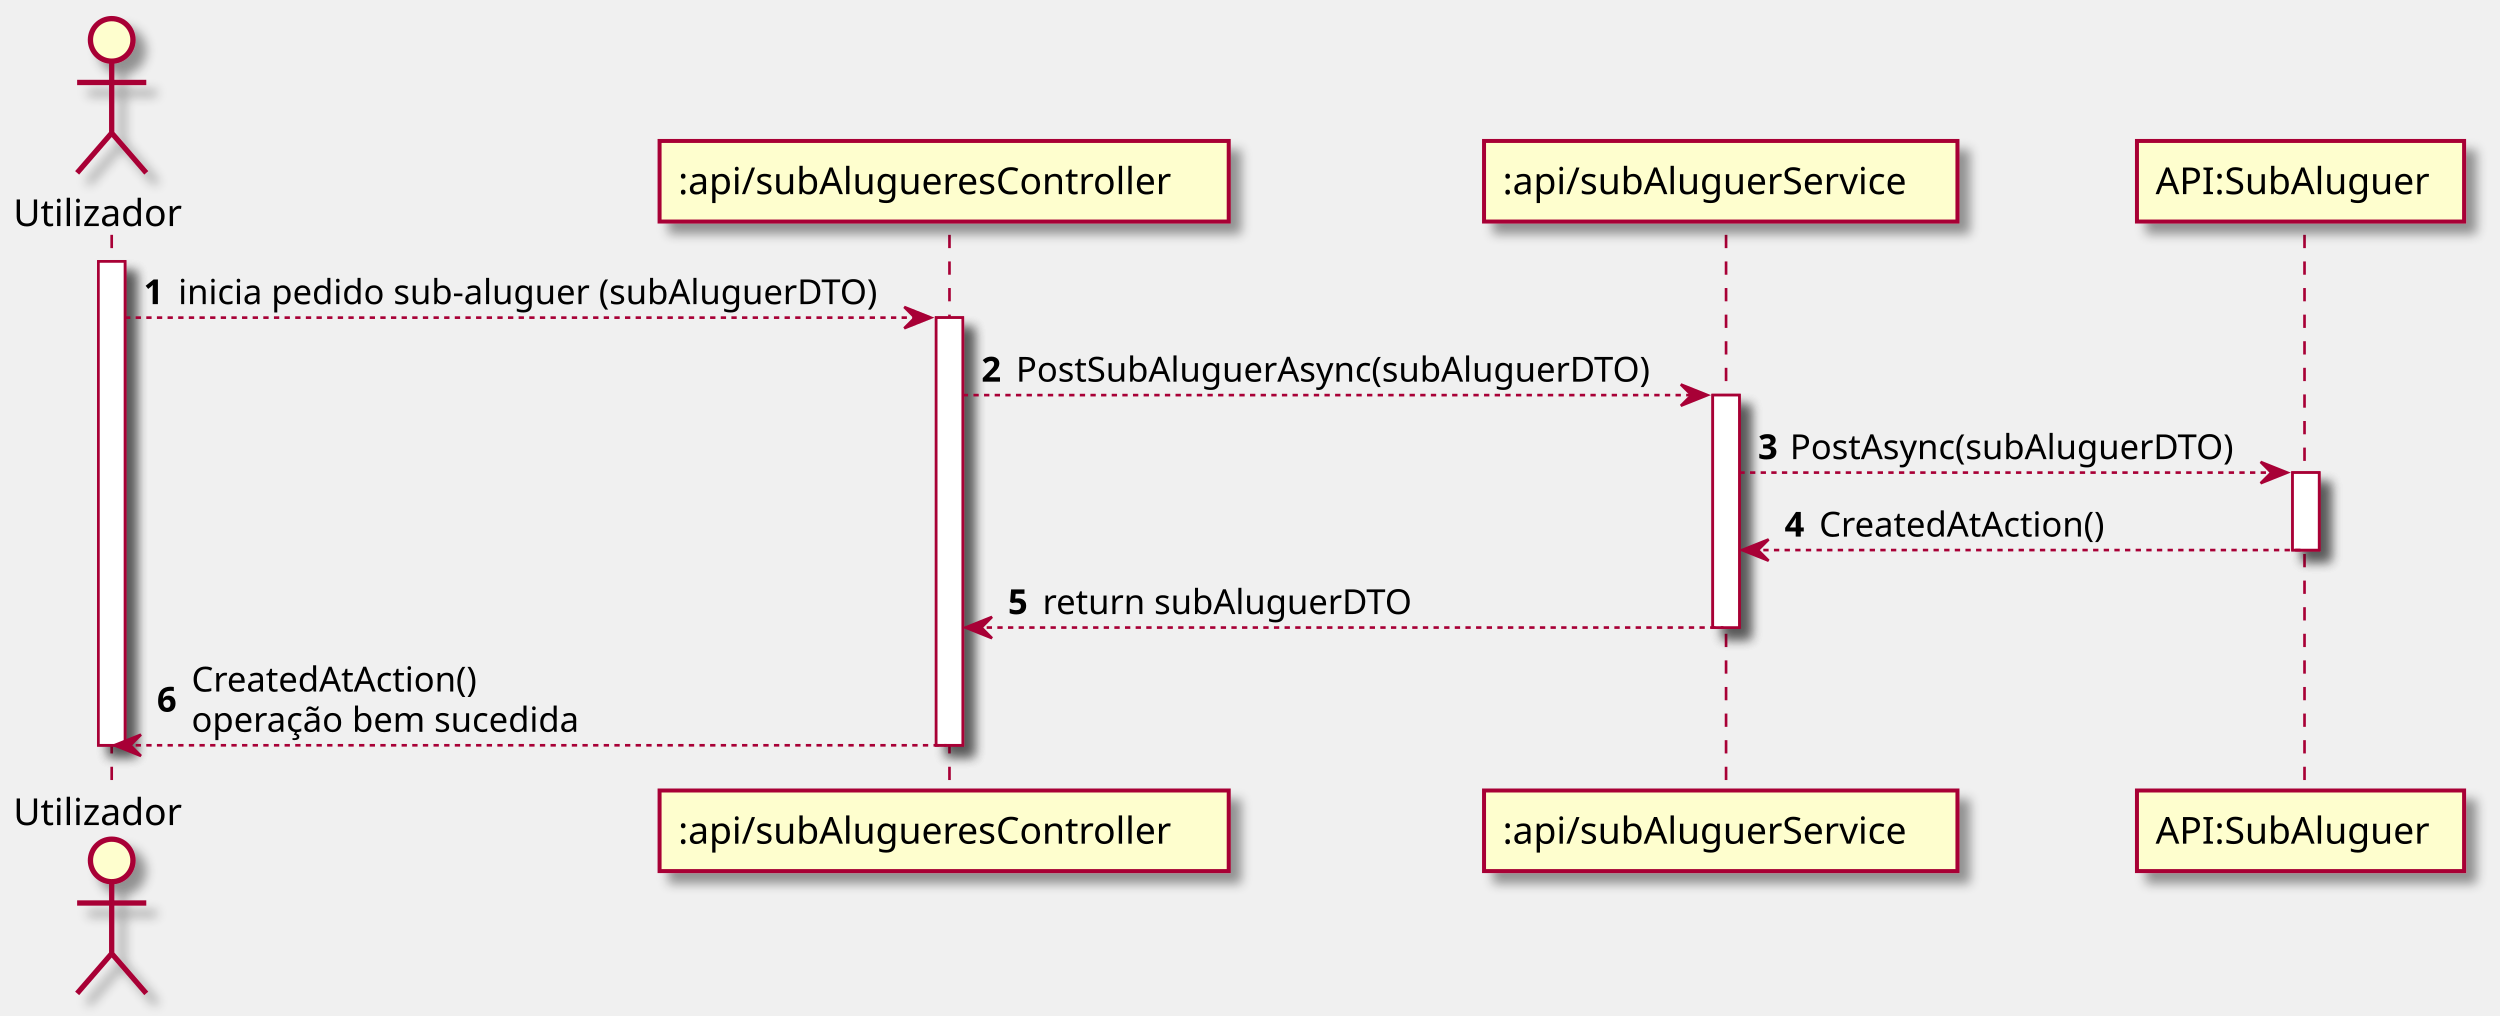
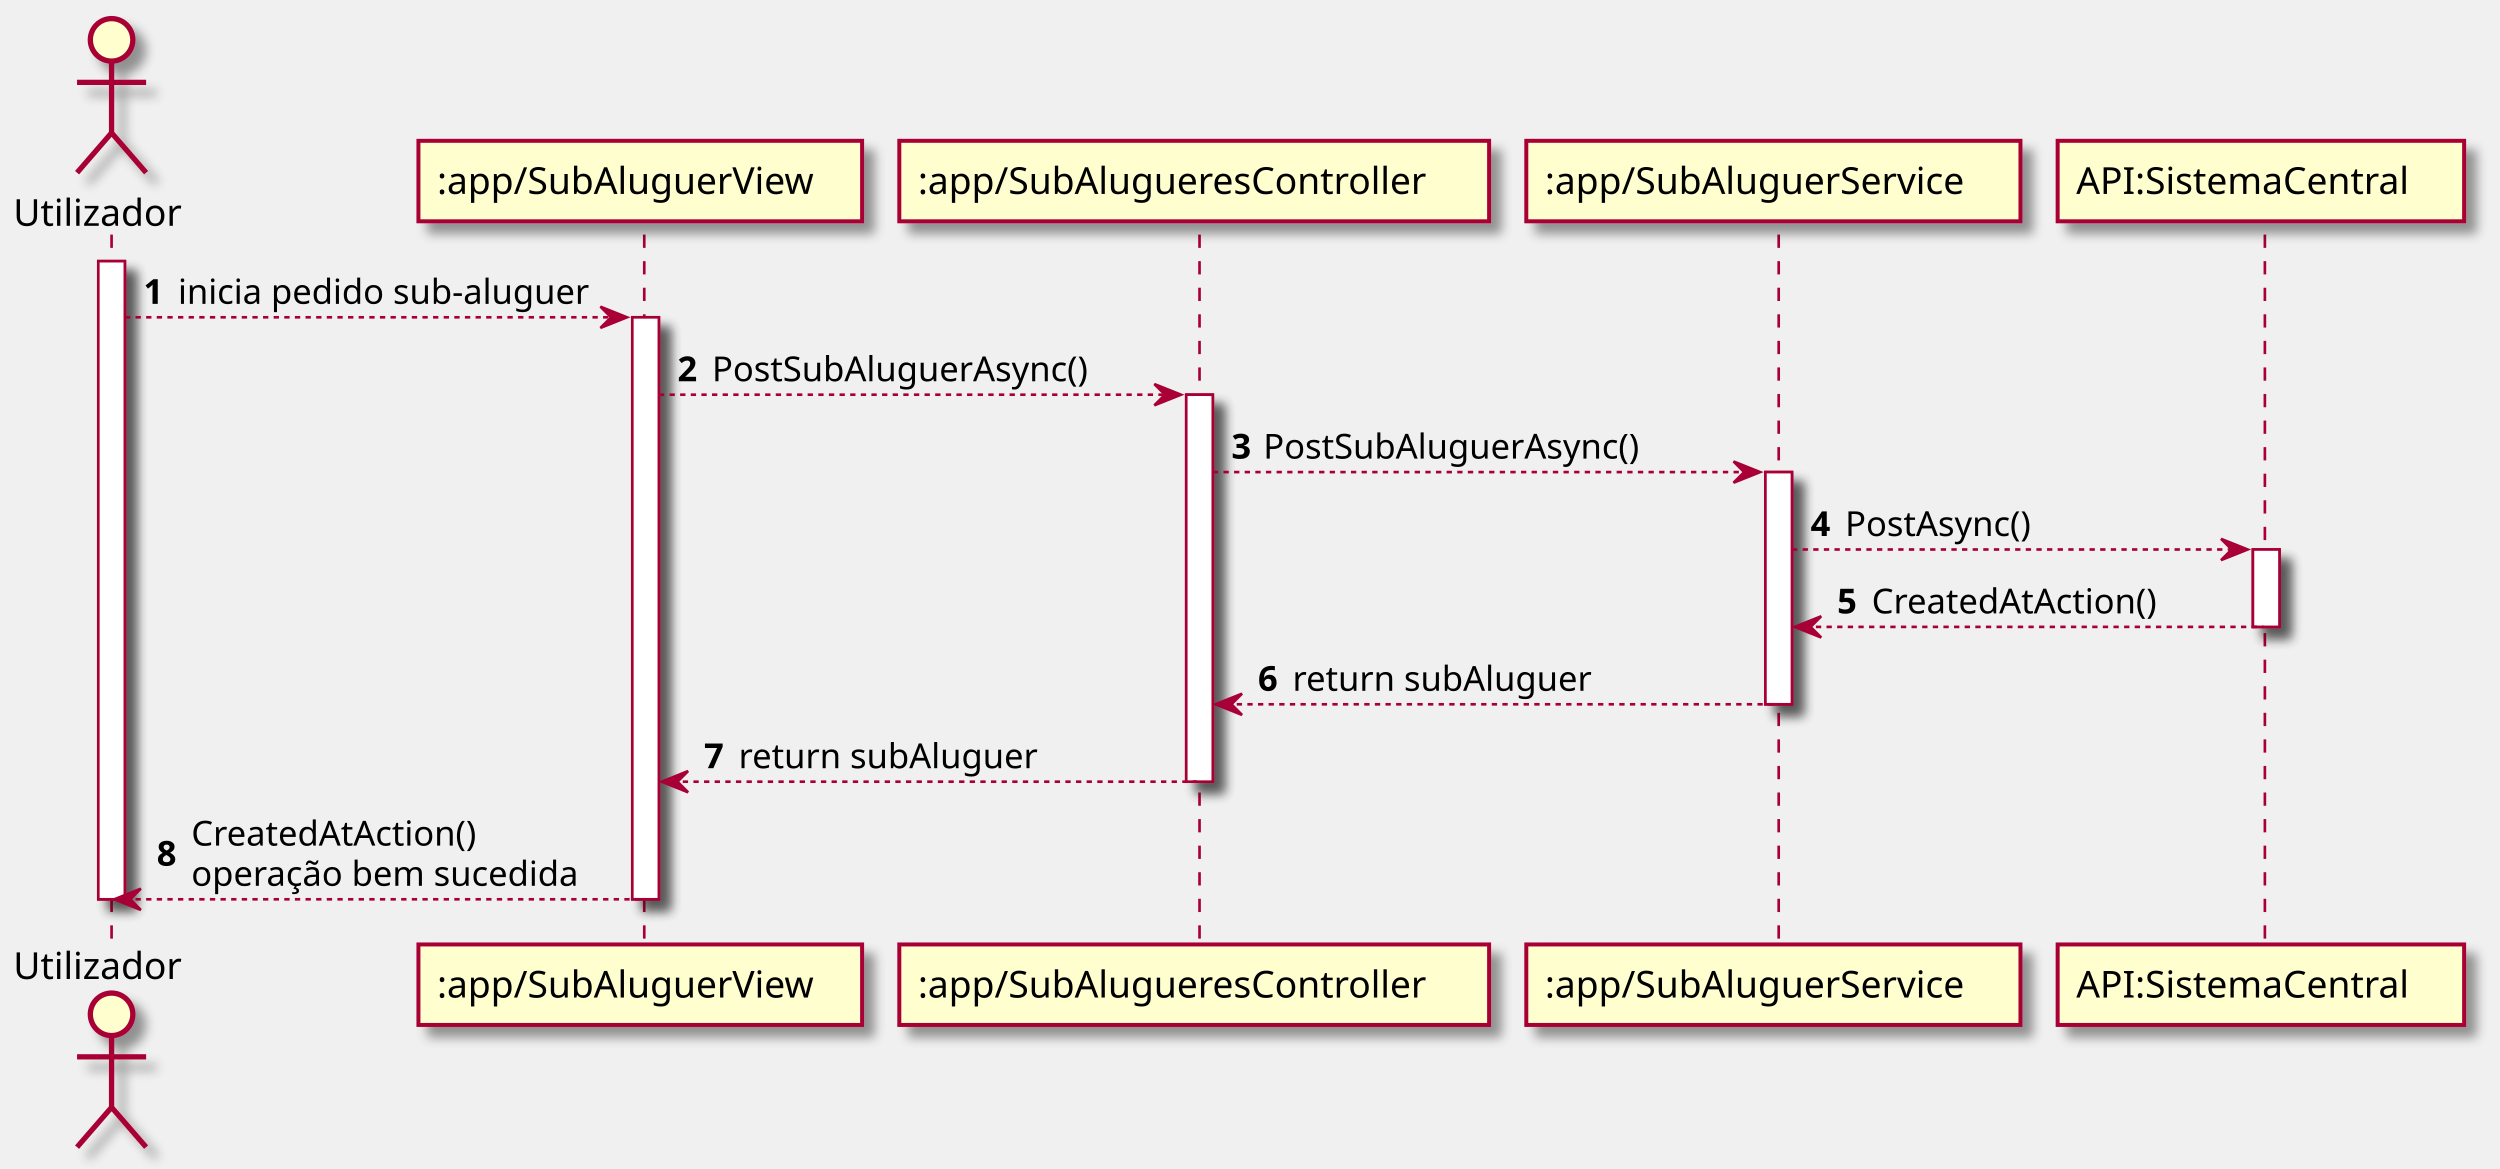
- <svg xmlns="http://www.w3.org/2000/svg" contentScriptType="application/ecmascript" contentStyleType="text/css" height="382px" preserveAspectRatio="none" style="width:940px;height:382px;" version="1.1" viewBox="0 0 940 382" width="940px" zoomAndPan="magnify">
+ <svg xmlns="http://www.w3.org/2000/svg" contentScriptType="application/ecmascript" contentStyleType="text/css" height="440px" preserveAspectRatio="none" style="width:941px;height:440px;" version="1.1" viewBox="0 0 941 440" width="941px" zoomAndPan="magnify">
  <defs>
-     <filter height="300%" id="fvlrpytfgzmq3" width="300%" x="-1" y="-1">
+     <filter height="300%" id="f130hb8i8skofo" width="300%" x="-1" y="-1">
      <feGaussianBlur result="blurOut" stdDeviation="2.0" />
      <feColorMatrix in="blurOut" result="blurOut2" type="matrix" values="0 0 0 0 0 0 0 0 0 0 0 0 0 0 0 0 0 0 .4 0" />
      <feOffset dx="4.0" dy="4.0" in="blurOut2" result="blurOut3" />
      <feBlend in="SourceGraphic" in2="blurOut3" mode="normal" />
    </filter>
  </defs>
  <g>
-     <rect fill="#FFFFFF" filter="url(#fvlrpytfgzmq3)" height="181.93" style="stroke:#A80036;stroke-width:1.0;" width="10" x="37" y="98.297" />
-     <rect fill="#FFFFFF" filter="url(#fvlrpytfgzmq3)" height="160.797" style="stroke:#A80036;stroke-width:1.0;" width="10" x="352" y="119.43" />
-     <rect fill="#FFFFFF" filter="url(#fvlrpytfgzmq3)" height="87.398" style="stroke:#A80036;stroke-width:1.0;" width="10" x="644" y="148.562" />
-     <rect fill="#FFFFFF" filter="url(#fvlrpytfgzmq3)" height="29.133" style="stroke:#A80036;stroke-width:1.0;" width="10" x="862" y="177.695" />
-     <line style="stroke:#A80036;stroke-width:1.0;stroke-dasharray:5.0,5.0;" x1="42" x2="42" y1="88.297" y2="298.227" />
-     <line style="stroke:#A80036;stroke-width:1.0;stroke-dasharray:5.0,5.0;" x1="357" x2="357" y1="88.297" y2="298.227" />
-     <line style="stroke:#A80036;stroke-width:1.0;stroke-dasharray:5.0,5.0;" x1="649" x2="649" y1="88.297" y2="298.227" />
-     <line style="stroke:#A80036;stroke-width:1.0;stroke-dasharray:5.0,5.0;" x1="866.5" x2="866.5" y1="88.297" y2="298.227" />
+     <rect fill="#FFFFFF" filter="url(#f130hb8i8skofo)" height="240.195" style="stroke:#A80036;stroke-width:1.0;" width="10" x="37" y="98.297" />
+     <rect fill="#FFFFFF" filter="url(#f130hb8i8skofo)" height="219.062" style="stroke:#A80036;stroke-width:1.0;" width="10" x="238" y="119.43" />
+     <rect fill="#FFFFFF" filter="url(#f130hb8i8skofo)" height="145.664" style="stroke:#A80036;stroke-width:1.0;" width="10" x="446.5" y="148.562" />
+     <rect fill="#FFFFFF" filter="url(#f130hb8i8skofo)" height="87.398" style="stroke:#A80036;stroke-width:1.0;" width="10" x="664.5" y="177.695" />
+     <rect fill="#FFFFFF" filter="url(#f130hb8i8skofo)" height="29.133" style="stroke:#A80036;stroke-width:1.0;" width="10" x="848" y="206.828" />
+     <line style="stroke:#A80036;stroke-width:1.0;stroke-dasharray:5.0,5.0;" x1="42" x2="42" y1="88.297" y2="356.492" />
+     <line style="stroke:#A80036;stroke-width:1.0;stroke-dasharray:5.0,5.0;" x1="242.5" x2="242.5" y1="88.297" y2="356.492" />
+     <line style="stroke:#A80036;stroke-width:1.0;stroke-dasharray:5.0,5.0;" x1="451.5" x2="451.5" y1="88.297" y2="356.492" />
+     <line style="stroke:#A80036;stroke-width:1.0;stroke-dasharray:5.0,5.0;" x1="669.5" x2="669.5" y1="88.297" y2="356.492" />
+     <line style="stroke:#A80036;stroke-width:1.0;stroke-dasharray:5.0,5.0;" x1="852.5" x2="852.5" y1="88.297" y2="356.492" />
    <text fill="#000000" font-family="sans-serif" font-size="14" lengthAdjust="spacing" textLength="68" x="5" y="84.995">Utilizador</text>
-     <ellipse cx="42" cy="15" fill="#FEFECE" filter="url(#fvlrpytfgzmq3)" rx="8" ry="8" style="stroke:#A80036;stroke-width:2.0;" />
-     <path d="M42,23 L42,50 M29,31 L55,31 M42,50 L29,65 M42,50 L55,65 " fill="none" filter="url(#fvlrpytfgzmq3)" style="stroke:#A80036;stroke-width:2.0;" />
-     <text fill="#000000" font-family="sans-serif" font-size="14" lengthAdjust="spacing" textLength="68" x="5" y="310.222">Utilizador</text>
-     <ellipse cx="42" cy="323.523" fill="#FEFECE" filter="url(#fvlrpytfgzmq3)" rx="8" ry="8" style="stroke:#A80036;stroke-width:2.0;" />
-     <path d="M42,331.523 L42,358.523 M29,339.523 L55,339.523 M42,358.523 L29,373.523 M42,358.523 L55,373.523 " fill="none" filter="url(#fvlrpytfgzmq3)" style="stroke:#A80036;stroke-width:2.0;" />
-     <rect fill="#FEFECE" filter="url(#fvlrpytfgzmq3)" height="30.297" style="stroke:#A80036;stroke-width:1.5;" width="214" x="248" y="53" />
-     <text fill="#000000" font-family="sans-serif" font-size="14" lengthAdjust="spacing" textLength="200" x="255" y="72.995">:api/subAlugueresController</text>
-     <rect fill="#FEFECE" filter="url(#fvlrpytfgzmq3)" height="30.297" style="stroke:#A80036;stroke-width:1.5;" width="214" x="248" y="297.227" />
-     <text fill="#000000" font-family="sans-serif" font-size="14" lengthAdjust="spacing" textLength="200" x="255" y="317.222">:api/subAlugueresController</text>
-     <rect fill="#FEFECE" filter="url(#fvlrpytfgzmq3)" height="30.297" style="stroke:#A80036;stroke-width:1.5;" width="178" x="558" y="53" />
-     <text fill="#000000" font-family="sans-serif" font-size="14" lengthAdjust="spacing" textLength="164" x="565" y="72.995">:api/subAluguerService</text>
-     <rect fill="#FEFECE" filter="url(#fvlrpytfgzmq3)" height="30.297" style="stroke:#A80036;stroke-width:1.5;" width="178" x="558" y="297.227" />
-     <text fill="#000000" font-family="sans-serif" font-size="14" lengthAdjust="spacing" textLength="164" x="565" y="317.222">:api/subAluguerService</text>
-     <rect fill="#FEFECE" filter="url(#fvlrpytfgzmq3)" height="30.297" style="stroke:#A80036;stroke-width:1.5;" width="123" x="803.5" y="53" />
-     <text fill="#000000" font-family="sans-serif" font-size="14" lengthAdjust="spacing" textLength="109" x="810.5" y="72.995">API:SubAluguer</text>
-     <rect fill="#FEFECE" filter="url(#fvlrpytfgzmq3)" height="30.297" style="stroke:#A80036;stroke-width:1.5;" width="123" x="803.5" y="297.227" />
-     <text fill="#000000" font-family="sans-serif" font-size="14" lengthAdjust="spacing" textLength="109" x="810.5" y="317.222">API:SubAluguer</text>
-     <rect fill="#FFFFFF" filter="url(#fvlrpytfgzmq3)" height="181.93" style="stroke:#A80036;stroke-width:1.0;" width="10" x="37" y="98.297" />
-     <rect fill="#FFFFFF" filter="url(#fvlrpytfgzmq3)" height="160.797" style="stroke:#A80036;stroke-width:1.0;" width="10" x="352" y="119.43" />
-     <rect fill="#FFFFFF" filter="url(#fvlrpytfgzmq3)" height="87.398" style="stroke:#A80036;stroke-width:1.0;" width="10" x="644" y="148.562" />
-     <rect fill="#FFFFFF" filter="url(#fvlrpytfgzmq3)" height="29.133" style="stroke:#A80036;stroke-width:1.0;" width="10" x="862" y="177.695" />
-     <polygon fill="#A80036" points="340,115.43,350,119.43,340,123.43,344,119.43" style="stroke:#A80036;stroke-width:1.0;" />
-     <line style="stroke:#A80036;stroke-width:1.0;stroke-dasharray:2.0,2.0;" x1="47" x2="346" y1="119.43" y2="119.43" />
+     <ellipse cx="42" cy="15" fill="#FEFECE" filter="url(#f130hb8i8skofo)" rx="8" ry="8" style="stroke:#A80036;stroke-width:2.0;" />
+     <path d="M42,23 L42,50 M29,31 L55,31 M42,50 L29,65 M42,50 L55,65 " fill="none" filter="url(#f130hb8i8skofo)" style="stroke:#A80036;stroke-width:2.0;" />
+     <text fill="#000000" font-family="sans-serif" font-size="14" lengthAdjust="spacing" textLength="68" x="5" y="368.487">Utilizador</text>
+     <ellipse cx="42" cy="381.789" fill="#FEFECE" filter="url(#f130hb8i8skofo)" rx="8" ry="8" style="stroke:#A80036;stroke-width:2.0;" />
+     <path d="M42,389.789 L42,416.789 M29,397.789 L55,397.789 M42,416.789 L29,431.789 M42,416.789 L55,431.789 " fill="none" filter="url(#f130hb8i8skofo)" style="stroke:#A80036;stroke-width:2.0;" />
+     <rect fill="#FEFECE" filter="url(#f130hb8i8skofo)" height="30.297" style="stroke:#A80036;stroke-width:1.5;" width="167" x="157.5" y="53" />
+     <text fill="#000000" font-family="sans-serif" font-size="14" lengthAdjust="spacing" textLength="153" x="164.5" y="72.995">:app/SubAluguerView</text>
+     <rect fill="#FEFECE" filter="url(#f130hb8i8skofo)" height="30.297" style="stroke:#A80036;stroke-width:1.5;" width="167" x="157.5" y="355.492" />
+     <text fill="#000000" font-family="sans-serif" font-size="14" lengthAdjust="spacing" textLength="153" x="164.5" y="375.487">:app/SubAluguerView</text>
+     <rect fill="#FEFECE" filter="url(#f130hb8i8skofo)" height="30.297" style="stroke:#A80036;stroke-width:1.5;" width="222" x="338.5" y="53" />
+     <text fill="#000000" font-family="sans-serif" font-size="14" lengthAdjust="spacing" textLength="208" x="345.5" y="72.995">:app/SubAlugueresController</text>
+     <rect fill="#FEFECE" filter="url(#f130hb8i8skofo)" height="30.297" style="stroke:#A80036;stroke-width:1.5;" width="222" x="338.5" y="355.492" />
+     <text fill="#000000" font-family="sans-serif" font-size="14" lengthAdjust="spacing" textLength="208" x="345.5" y="375.487">:app/SubAlugueresController</text>
+     <rect fill="#FEFECE" filter="url(#f130hb8i8skofo)" height="30.297" style="stroke:#A80036;stroke-width:1.5;" width="186" x="574.5" y="53" />
+     <text fill="#000000" font-family="sans-serif" font-size="14" lengthAdjust="spacing" textLength="172" x="581.5" y="72.995">:app/SubAluguerService</text>
+     <rect fill="#FEFECE" filter="url(#f130hb8i8skofo)" height="30.297" style="stroke:#A80036;stroke-width:1.5;" width="186" x="574.5" y="355.492" />
+     <text fill="#000000" font-family="sans-serif" font-size="14" lengthAdjust="spacing" textLength="172" x="581.5" y="375.487">:app/SubAluguerService</text>
+     <rect fill="#FEFECE" filter="url(#f130hb8i8skofo)" height="30.297" style="stroke:#A80036;stroke-width:1.5;" width="153" x="774.5" y="53" />
+     <text fill="#000000" font-family="sans-serif" font-size="14" lengthAdjust="spacing" textLength="139" x="781.5" y="72.995">API:SistemaCentral</text>
+     <rect fill="#FEFECE" filter="url(#f130hb8i8skofo)" height="30.297" style="stroke:#A80036;stroke-width:1.5;" width="153" x="774.5" y="355.492" />
+     <text fill="#000000" font-family="sans-serif" font-size="14" lengthAdjust="spacing" textLength="139" x="781.5" y="375.487">API:SistemaCentral</text>
+     <rect fill="#FFFFFF" filter="url(#f130hb8i8skofo)" height="240.195" style="stroke:#A80036;stroke-width:1.0;" width="10" x="37" y="98.297" />
+     <rect fill="#FFFFFF" filter="url(#f130hb8i8skofo)" height="219.062" style="stroke:#A80036;stroke-width:1.0;" width="10" x="238" y="119.43" />
+     <rect fill="#FFFFFF" filter="url(#f130hb8i8skofo)" height="145.664" style="stroke:#A80036;stroke-width:1.0;" width="10" x="446.5" y="148.562" />
+     <rect fill="#FFFFFF" filter="url(#f130hb8i8skofo)" height="87.398" style="stroke:#A80036;stroke-width:1.0;" width="10" x="664.5" y="177.695" />
+     <rect fill="#FFFFFF" filter="url(#f130hb8i8skofo)" height="29.133" style="stroke:#A80036;stroke-width:1.0;" width="10" x="848" y="206.828" />
+     <polygon fill="#A80036" points="226,115.43,236,119.43,226,123.43,230,119.43" style="stroke:#A80036;stroke-width:1.0;" />
+     <line style="stroke:#A80036;stroke-width:1.0;stroke-dasharray:2.0,2.0;" x1="47" x2="232" y1="119.43" y2="119.43" />
    <text fill="#000000" font-family="sans-serif" font-size="13" font-weight="bold" lengthAdjust="spacing" textLength="9" x="54" y="114.364">1</text>
-     <text fill="#000000" font-family="sans-serif" font-size="13" lengthAdjust="spacing" textLength="273" x="67" y="114.364">inicia pedido sub-aluguer (subAluguerDTO)</text>
-     <polygon fill="#A80036" points="632,144.562,642,148.562,632,152.562,636,148.562" style="stroke:#A80036;stroke-width:1.0;" />
-     <line style="stroke:#A80036;stroke-width:1.0;stroke-dasharray:2.0,2.0;" x1="362" x2="638" y1="148.562" y2="148.562" />
-     <text fill="#000000" font-family="sans-serif" font-size="13" font-weight="bold" lengthAdjust="spacing" textLength="9" x="369" y="143.497">2</text>
-     <text fill="#000000" font-family="sans-serif" font-size="13" lengthAdjust="spacing" textLength="250" x="382" y="143.497">PostSubAluguerAsync(subAluguerDTO)</text>
-     <polygon fill="#A80036" points="850,173.695,860,177.695,850,181.695,854,177.695" style="stroke:#A80036;stroke-width:1.0;" />
-     <line style="stroke:#A80036;stroke-width:1.0;stroke-dasharray:2.0,2.0;" x1="654" x2="856" y1="177.695" y2="177.695" />
-     <text fill="#000000" font-family="sans-serif" font-size="13" font-weight="bold" lengthAdjust="spacing" textLength="8" x="661" y="172.629">3</text>
-     <text fill="#000000" font-family="sans-serif" font-size="13" lengthAdjust="spacing" textLength="177" x="673" y="172.629">PostAsync(subAluguerDTO)</text>
-     <polygon fill="#A80036" points="665,202.828,655,206.828,665,210.828,661,206.828" style="stroke:#A80036;stroke-width:1.0;" />
-     <line style="stroke:#A80036;stroke-width:1.0;stroke-dasharray:2.0,2.0;" x1="659" x2="866" y1="206.828" y2="206.828" />
-     <text fill="#000000" font-family="sans-serif" font-size="13" font-weight="bold" lengthAdjust="spacing" textLength="9" x="671" y="201.762">4</text>
-     <text fill="#000000" font-family="sans-serif" font-size="13" lengthAdjust="spacing" textLength="115" x="684" y="201.762">CreatedAtAction()</text>
-     <polygon fill="#A80036" points="373,231.961,363,235.961,373,239.961,369,235.961" style="stroke:#A80036;stroke-width:1.0;" />
-     <line style="stroke:#A80036;stroke-width:1.0;stroke-dasharray:2.0,2.0;" x1="367" x2="648" y1="235.961" y2="235.961" />
-     <text fill="#000000" font-family="sans-serif" font-size="13" font-weight="bold" lengthAdjust="spacing" textLength="9" x="379" y="230.895">5</text>
-     <text fill="#000000" font-family="sans-serif" font-size="13" lengthAdjust="spacing" textLength="143" x="392" y="230.895">return subAluguerDTO</text>
-     <polygon fill="#A80036" points="53,276.227,43,280.227,53,284.227,49,280.227" style="stroke:#A80036;stroke-width:1.0;" />
-     <line style="stroke:#A80036;stroke-width:1.0;stroke-dasharray:2.0,2.0;" x1="47" x2="356" y1="280.227" y2="280.227" />
-     <text fill="#000000" font-family="sans-serif" font-size="13" font-weight="bold" lengthAdjust="spacing" textLength="9" x="59" y="267.594">6</text>
-     <text fill="#000000" font-family="sans-serif" font-size="13" lengthAdjust="spacing" textLength="115" x="72" y="260.028">CreatedAtAction()</text>
-     <text fill="#000000" font-family="sans-serif" font-size="13" lengthAdjust="spacing" textLength="154" x="72" y="275.161">operação bem sucedida</text>
+     <text fill="#000000" font-family="sans-serif" font-size="13" lengthAdjust="spacing" textLength="159" x="67" y="114.364">inicia pedido sub-aluguer</text>
+     <polygon fill="#A80036" points="434.5,144.562,444.5,148.562,434.5,152.562,438.5,148.562" style="stroke:#A80036;stroke-width:1.0;" />
+     <line style="stroke:#A80036;stroke-width:1.0;stroke-dasharray:2.0,2.0;" x1="248" x2="440.5" y1="148.562" y2="148.562" />
+     <text fill="#000000" font-family="sans-serif" font-size="13" font-weight="bold" lengthAdjust="spacing" textLength="9" x="255" y="143.497">2</text>
+     <text fill="#000000" font-family="sans-serif" font-size="13" lengthAdjust="spacing" textLength="150" x="268" y="143.497">PostSubAluguerAsync()</text>
+     <polygon fill="#A80036" points="652.5,173.695,662.5,177.695,652.5,181.695,656.5,177.695" style="stroke:#A80036;stroke-width:1.0;" />
+     <line style="stroke:#A80036;stroke-width:1.0;stroke-dasharray:2.0,2.0;" x1="456.5" x2="658.5" y1="177.695" y2="177.695" />
+     <text fill="#000000" font-family="sans-serif" font-size="13" font-weight="bold" lengthAdjust="spacing" textLength="8" x="463.5" y="172.629">3</text>
+     <text fill="#000000" font-family="sans-serif" font-size="13" lengthAdjust="spacing" textLength="150" x="475.5" y="172.629">PostSubAluguerAsync()</text>
+     <polygon fill="#A80036" points="836,202.828,846,206.828,836,210.828,840,206.828" style="stroke:#A80036;stroke-width:1.0;" />
+     <line style="stroke:#A80036;stroke-width:1.0;stroke-dasharray:2.0,2.0;" x1="674.5" x2="842" y1="206.828" y2="206.828" />
+     <text fill="#000000" font-family="sans-serif" font-size="13" font-weight="bold" lengthAdjust="spacing" textLength="9" x="681.5" y="201.762">4</text>
+     <text fill="#000000" font-family="sans-serif" font-size="13" lengthAdjust="spacing" textLength="77" x="694.5" y="201.762">PostAsync()</text>
+     <polygon fill="#A80036" points="685.5,231.961,675.5,235.961,685.5,239.961,681.5,235.961" style="stroke:#A80036;stroke-width:1.0;" />
+     <line style="stroke:#A80036;stroke-width:1.0;stroke-dasharray:2.0,2.0;" x1="679.5" x2="852" y1="235.961" y2="235.961" />
+     <text fill="#000000" font-family="sans-serif" font-size="13" font-weight="bold" lengthAdjust="spacing" textLength="9" x="691.5" y="230.895">5</text>
+     <text fill="#000000" font-family="sans-serif" font-size="13" lengthAdjust="spacing" textLength="115" x="704.5" y="230.895">CreatedAtAction()</text>
+     <polygon fill="#A80036" points="467.5,261.094,457.5,265.094,467.5,269.094,463.5,265.094" style="stroke:#A80036;stroke-width:1.0;" />
+     <line style="stroke:#A80036;stroke-width:1.0;stroke-dasharray:2.0,2.0;" x1="461.5" x2="668.5" y1="265.094" y2="265.094" />
+     <text fill="#000000" font-family="sans-serif" font-size="13" font-weight="bold" lengthAdjust="spacing" textLength="9" x="473.5" y="260.028">6</text>
+     <text fill="#000000" font-family="sans-serif" font-size="13" lengthAdjust="spacing" textLength="115" x="486.5" y="260.028">return subAluguer</text>
+     <polygon fill="#A80036" points="259,290.227,249,294.227,259,298.227,255,294.227" style="stroke:#A80036;stroke-width:1.0;" />
+     <line style="stroke:#A80036;stroke-width:1.0;stroke-dasharray:2.0,2.0;" x1="253" x2="450.5" y1="294.227" y2="294.227" />
+     <text fill="#000000" font-family="sans-serif" font-size="13" font-weight="bold" lengthAdjust="spacing" textLength="9" x="265" y="289.161">7</text>
+     <text fill="#000000" font-family="sans-serif" font-size="13" lengthAdjust="spacing" textLength="115" x="278" y="289.161">return subAluguer</text>
+     <polygon fill="#A80036" points="53,334.492,43,338.492,53,342.492,49,338.492" style="stroke:#A80036;stroke-width:1.0;" />
+     <line style="stroke:#A80036;stroke-width:1.0;stroke-dasharray:2.0,2.0;" x1="47" x2="242" y1="338.492" y2="338.492" />
+     <text fill="#000000" font-family="sans-serif" font-size="13" font-weight="bold" lengthAdjust="spacing" textLength="9" x="59" y="325.86">8</text>
+     <text fill="#000000" font-family="sans-serif" font-size="13" lengthAdjust="spacing" textLength="115" x="72" y="318.293">CreatedAtAction()</text>
+     <text fill="#000000" font-family="sans-serif" font-size="13" lengthAdjust="spacing" textLength="154" x="72" y="333.426">operação bem sucedida</text>
  </g>
</svg>
